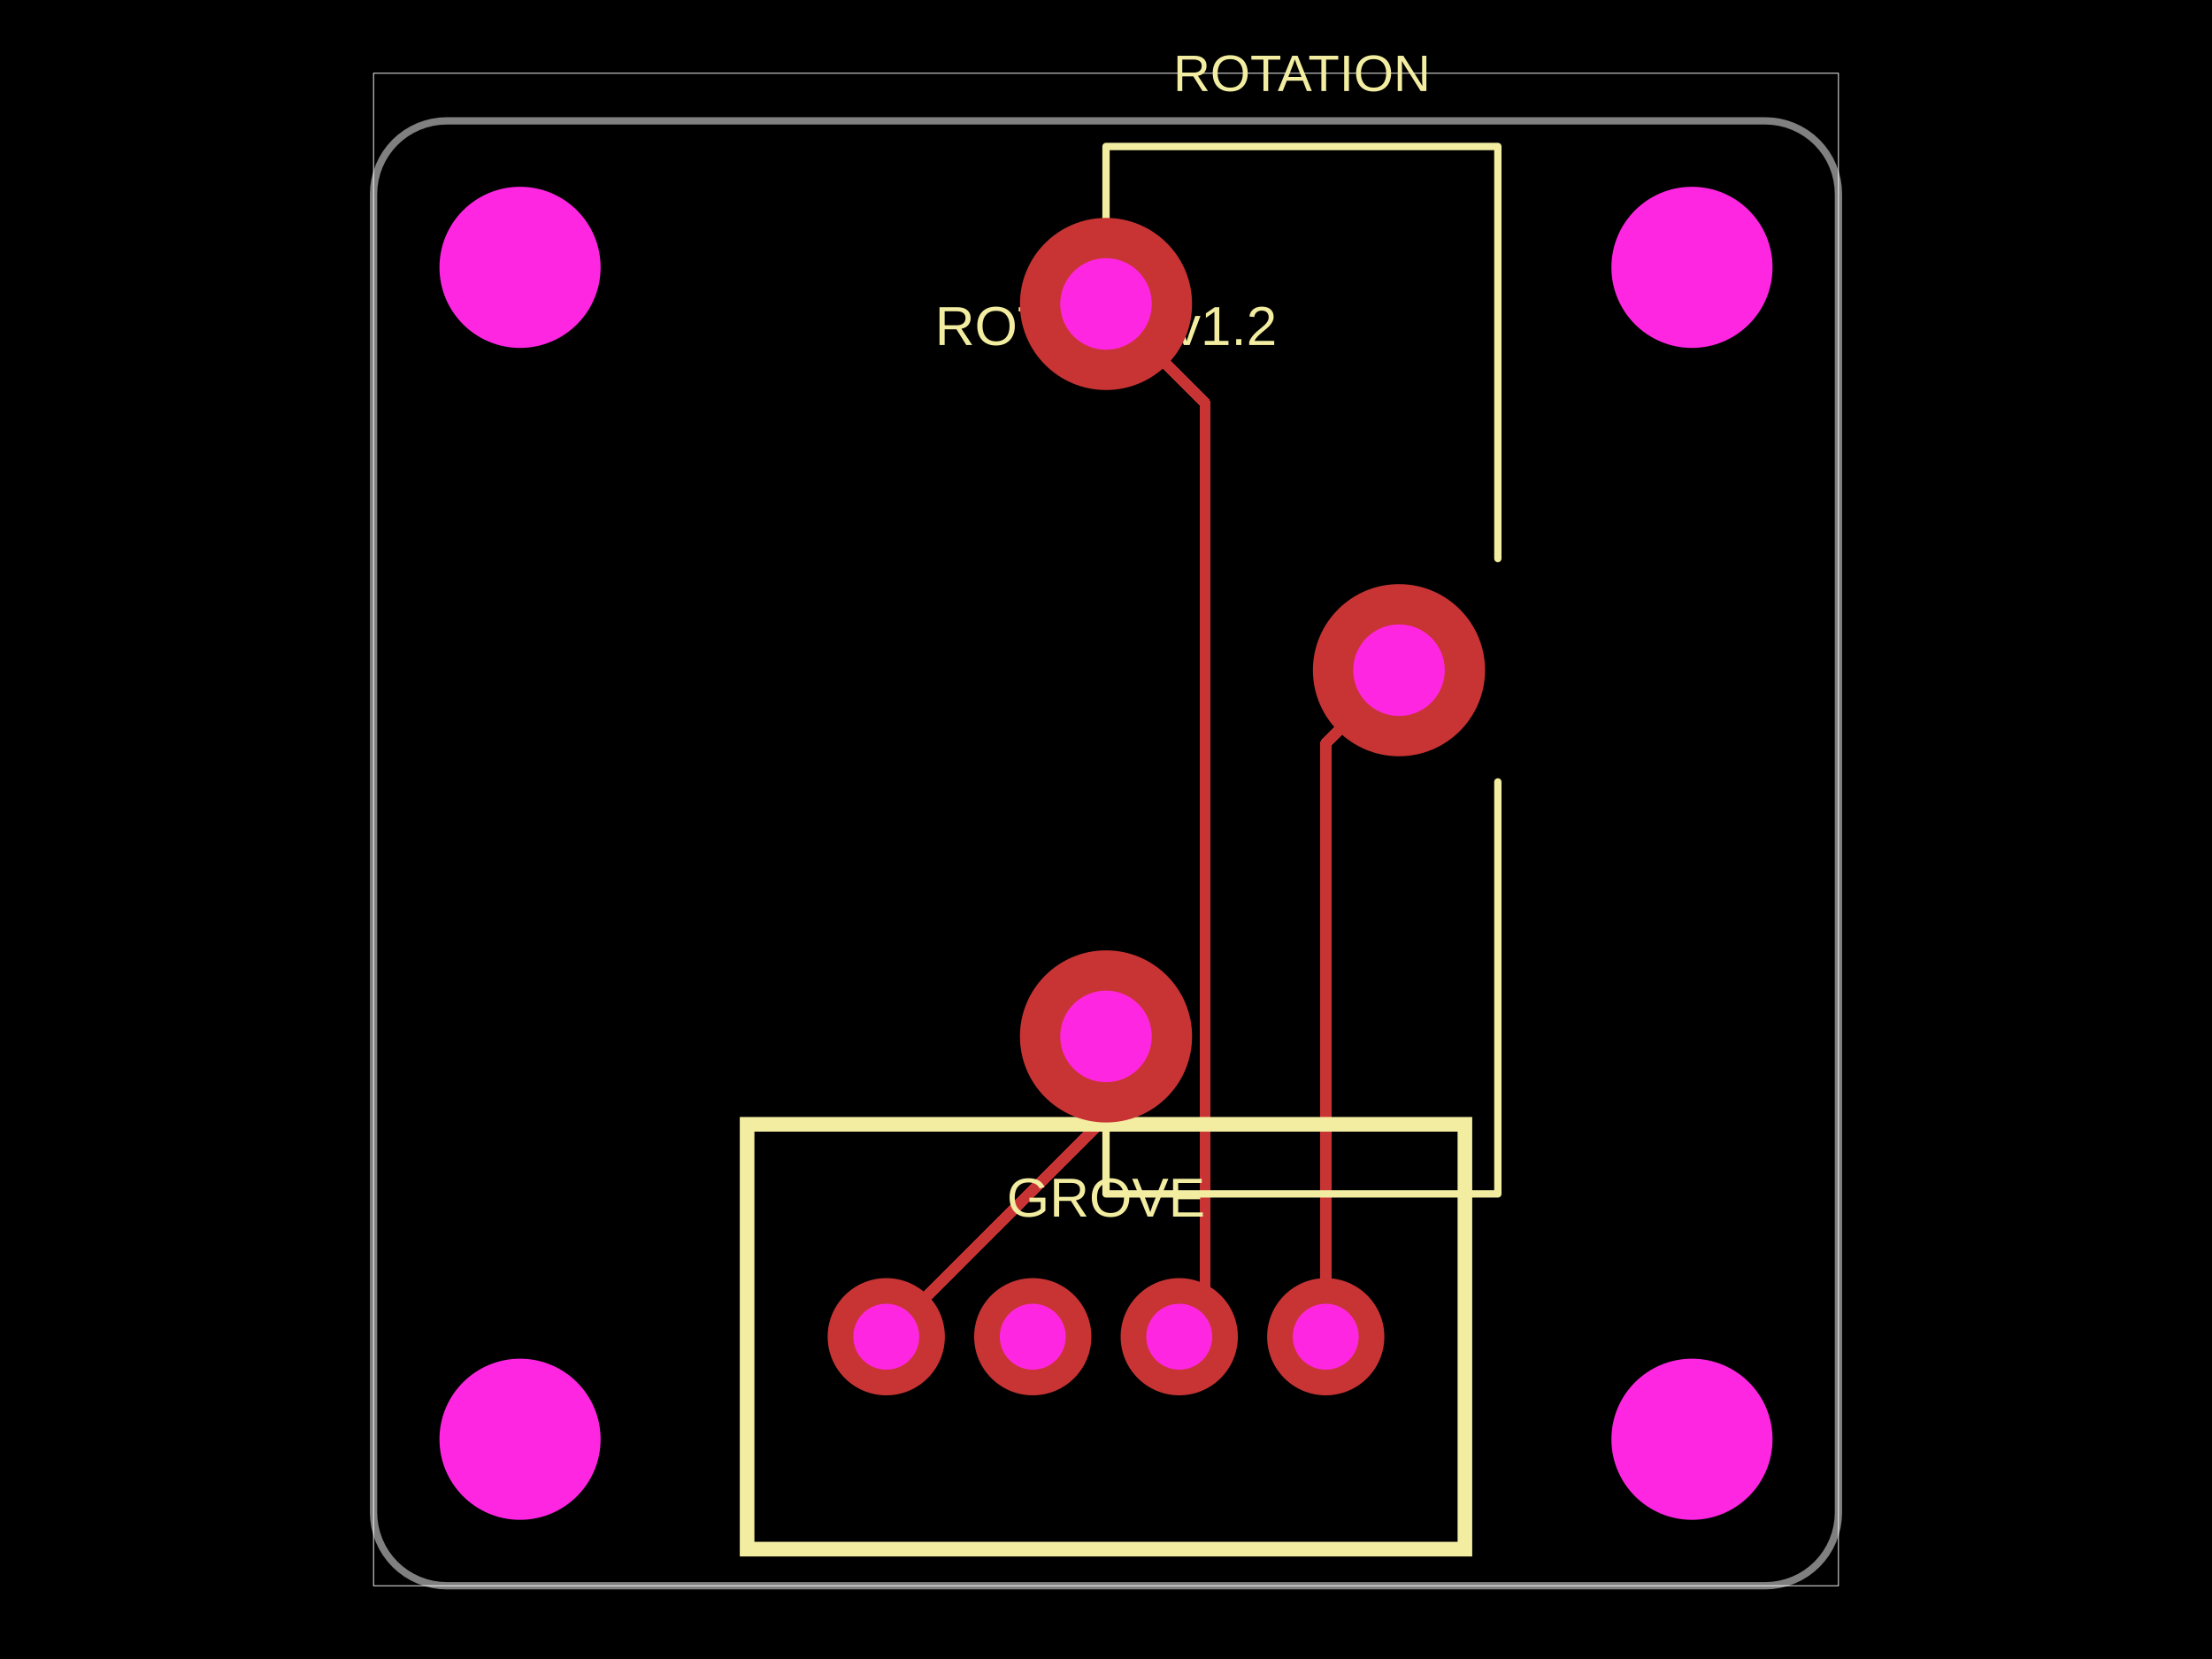
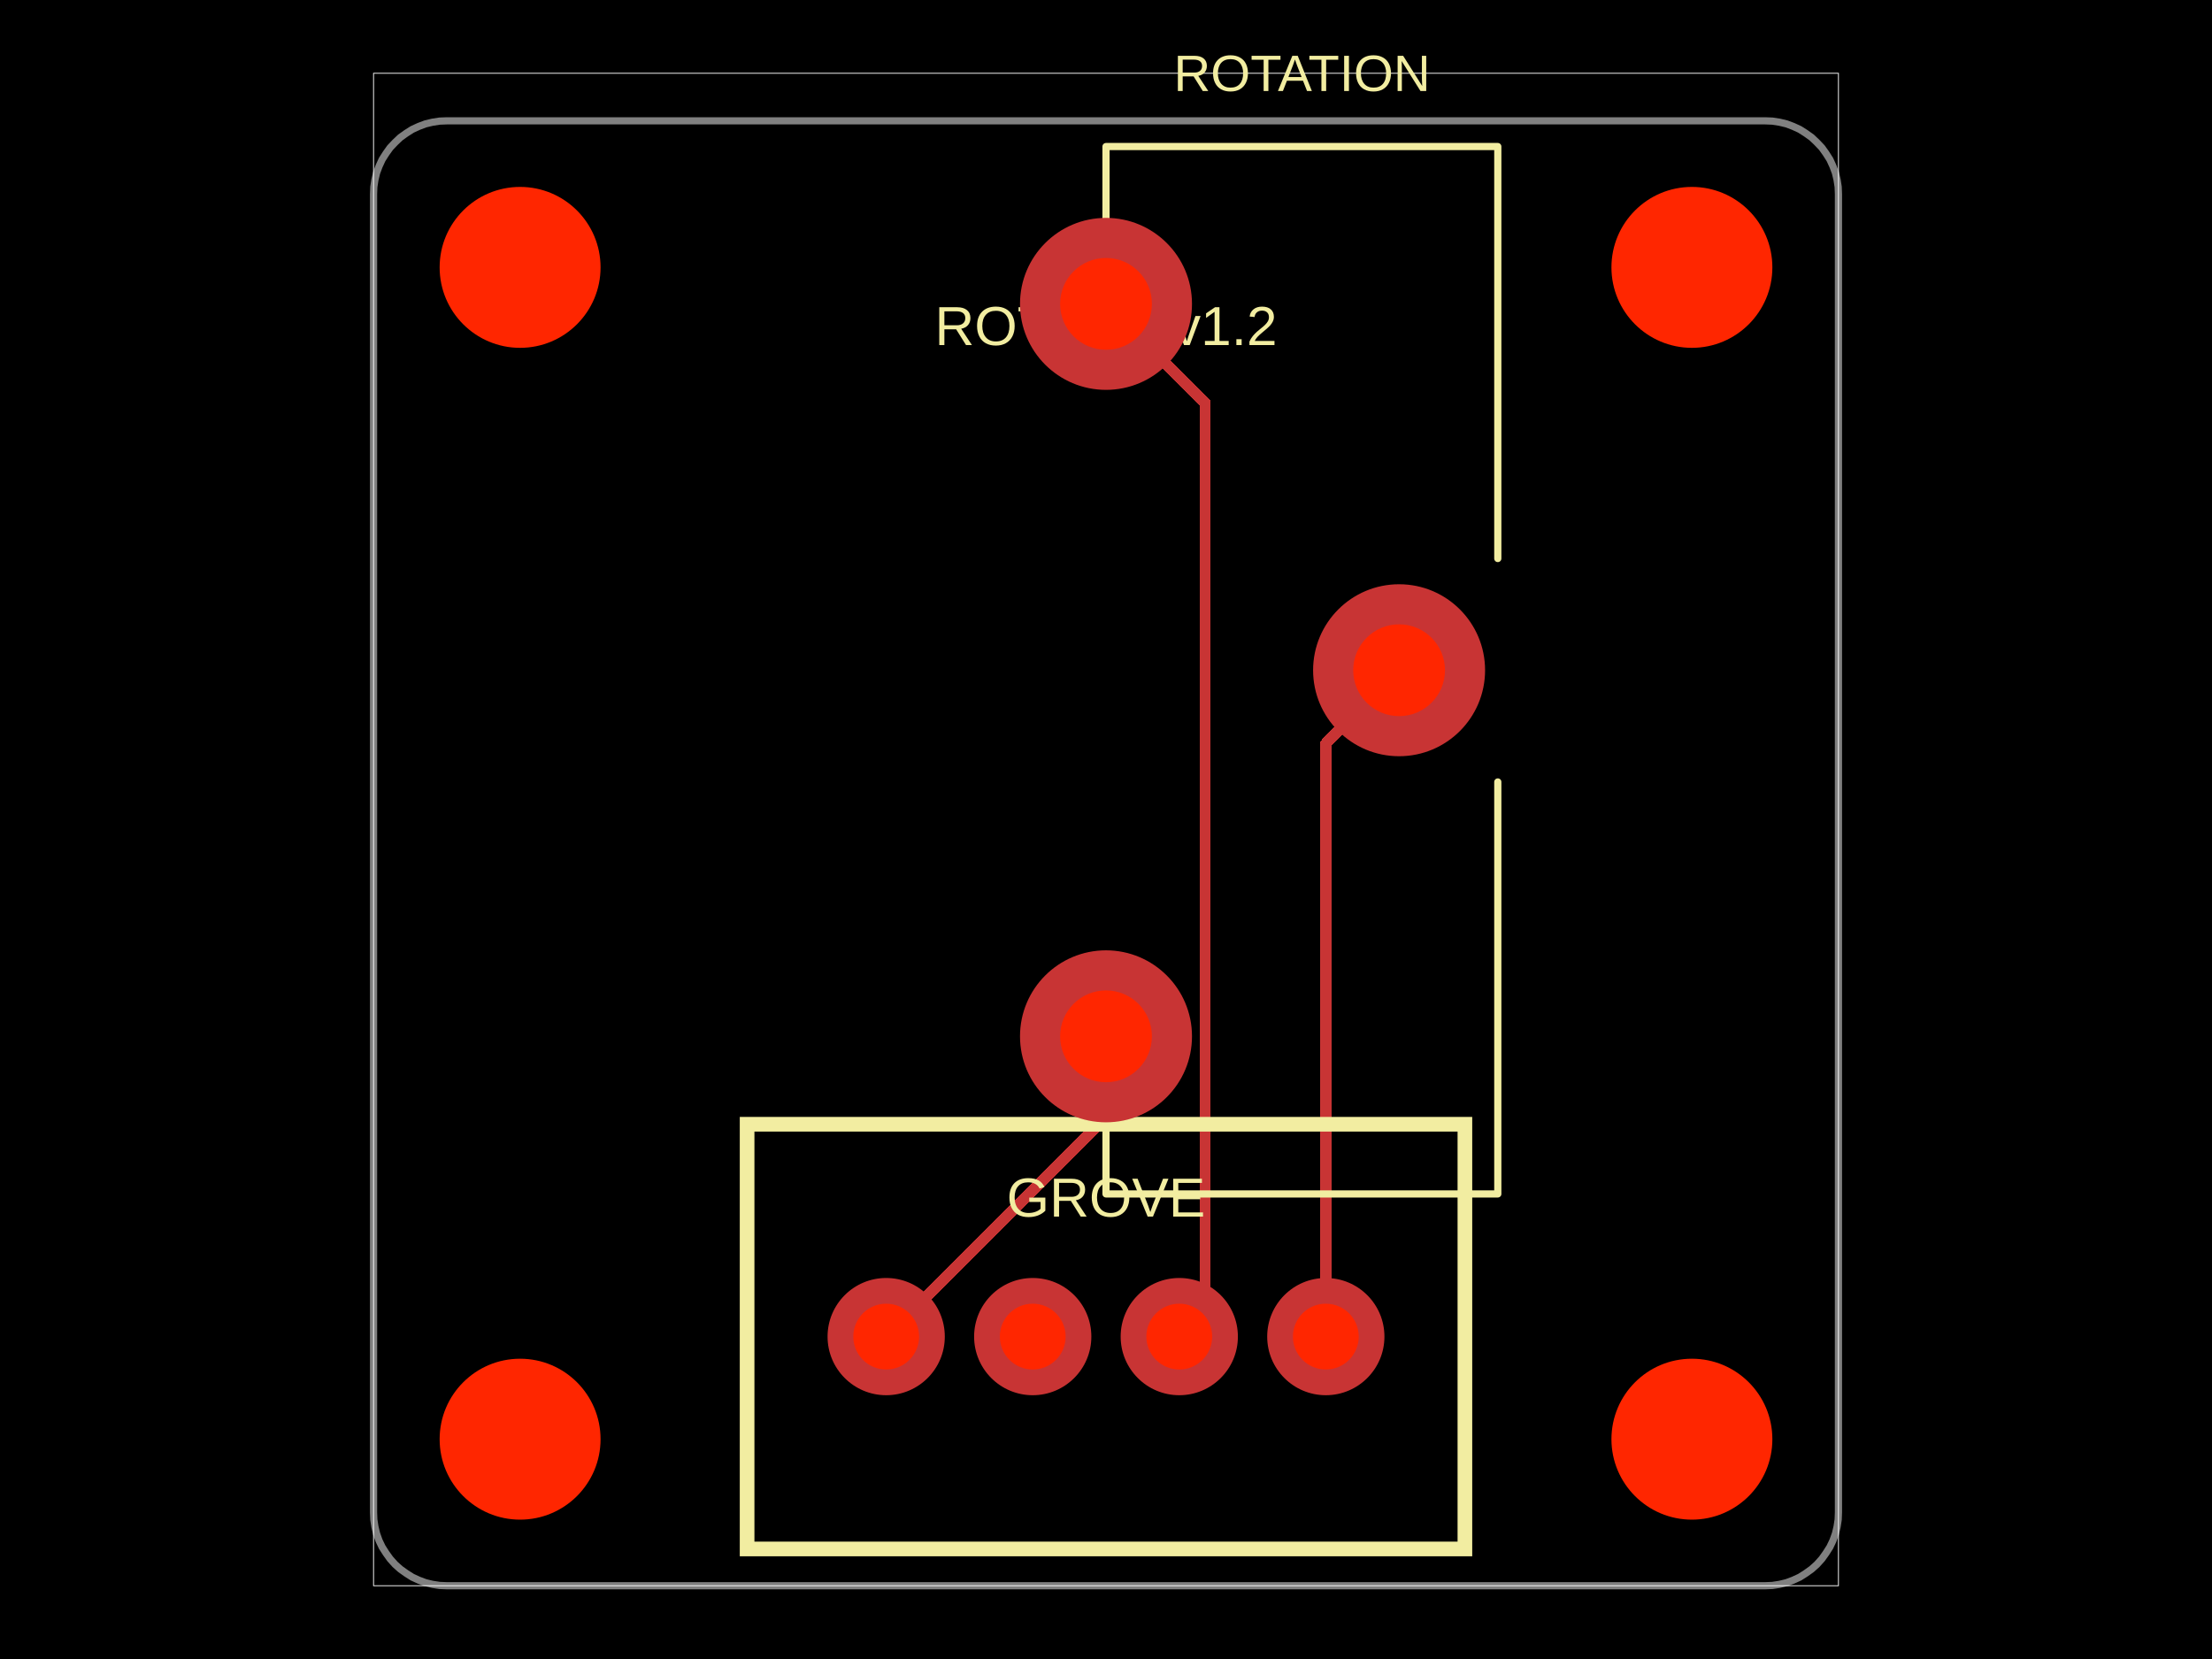
<svg xmlns="http://www.w3.org/2000/svg" width="800" height="600">
  <style />
  <rect class="boundary" x="0" y="0" fill="#000" width="800" height="600" data-type="pcb_background" data-pcb-layer="global" />
-   <rect class="pcb-boundary" fill="none" stroke="#fff" stroke-width="0.3" x="135.099" y="26.49" width="529.801" height="547.02" data-type="pcb_boundary" data-pcb-layer="global" />
-   <path class="pcb-board" d="M 161.589 573.51 L 638.411 573.51 L 641.007 573.382 L 643.579 573.001 L 646.1 572.369 L 648.548 571.493 L 650.898 570.382 L 653.128 569.046 L 655.216 567.497 L 657.142 565.751 L 658.888 563.825 L 660.436 561.737 L 661.773 559.507 L 662.884 557.157 L 663.76 554.71 L 664.392 552.188 L 664.773 549.616 L 664.901 547.02 L 664.901 70.199 L 664.773 67.602 L 664.392 65.031 L 663.76 62.509 L 662.884 60.061 L 661.773 57.711 L 660.436 55.482 L 658.888 53.394 L 657.142 51.467 L 655.216 49.722 L 653.128 48.173 L 650.898 46.837 L 648.548 45.725 L 646.1 44.849 L 643.579 44.218 L 641.007 43.836 L 638.411 43.709 L 161.589 43.709 L 158.993 43.836 L 156.421 44.218 L 153.9 44.849 L 151.452 45.725 L 149.102 46.837 L 146.872 48.173 L 144.784 49.722 L 142.858 51.467 L 141.112 53.394 L 139.564 55.482 L 138.227 57.711 L 137.116 60.061 L 136.24 62.509 L 135.608 65.031 L 135.227 67.602 L 135.099 70.199 L 135.099 547.02 L 135.227 549.616 L 135.608 552.188 L 136.24 554.71 L 137.116 557.157 L 138.227 559.507 L 139.564 561.737 L 141.112 563.825 L 142.858 565.751 L 144.784 567.497 L 146.872 569.046 L 149.102 570.382 L 151.452 571.493 L 153.9 572.369 L 156.421 573.001 L 158.993 573.382 L 161.589 573.51 Z" fill="none" stroke="rgba(255, 255, 255, 0.5)" stroke-width="2.649" data-type="pcb_board" data-pcb-layer="board" />
-   <path class="pcb-trace" stroke="rgb(200, 52, 52)" fill="none" d="M 320.53 483.444 L 400 403.974" stroke-width="3.974" stroke-linecap="round" stroke-linejoin="round" shape-rendering="crispEdges" data-type="pcb_trace" data-pcb-layer="top" />
-   <path class="pcb-trace" stroke="rgb(200, 52, 52)" fill="none" d="M 400 403.974 L 400 374.834" stroke-width="3.974" stroke-linecap="round" stroke-linejoin="round" shape-rendering="crispEdges" data-type="pcb_trace" data-pcb-layer="top" />
-   <path class="pcb-trace" stroke="rgb(200, 52, 52)" fill="none" d="M 479.47 483.444 L 479.47 268.874" stroke-width="3.974" stroke-linecap="round" stroke-linejoin="round" shape-rendering="crispEdges" data-type="pcb_trace" data-pcb-layer="top" />
-   <path class="pcb-trace" stroke="rgb(200, 52, 52)" fill="none" d="M 479.47 268.874 L 505.96 242.384" stroke-width="3.974" stroke-linecap="round" stroke-linejoin="round" shape-rendering="crispEdges" data-type="pcb_trace" data-pcb-layer="top" />
-   <path class="pcb-trace" stroke="rgb(200, 52, 52)" fill="none" d="M 426.49 483.444 L 435.85 474.084" stroke-width="3.974" stroke-linecap="round" stroke-linejoin="round" shape-rendering="crispEdges" data-type="pcb_trace" data-pcb-layer="top" />
-   <path class="pcb-trace" stroke="rgb(200, 52, 52)" fill="none" d="M 435.85 474.084 L 435.85 145.784" stroke-width="3.974" stroke-linecap="round" stroke-linejoin="round" shape-rendering="crispEdges" data-type="pcb_trace" data-pcb-layer="top" />
-   <path class="pcb-trace" stroke="rgb(200, 52, 52)" fill="none" d="M 435.85 145.784 L 400 109.934" stroke-width="3.974" stroke-linecap="round" stroke-linejoin="round" shape-rendering="crispEdges" data-type="pcb_trace" data-pcb-layer="top" />
-   <rect x="270.199" y="406.623" width="259.603" height="153.642" class="pcb-silkscreen-rect pcb-silkscreen-top" data-pcb-silkscreen-rect-id="pcb_silkscreen_rect_0" data-type="pcb_silkscreen_rect" data-pcb-layer="top" fill="none" stroke="#f2eda1" stroke-width="5.298" />
-   <text x="0" y="0" dx="0" dy="0" fill="#f2eda1" font-family="Arial, sans-serif" font-size="19.868" text-anchor="middle" dominant-baseline="central" transform="matrix(1,0,0,1,400,433.1126)" class="pcb-silkscreen-text pcb-silkscreen-top" data-pcb-silkscreen-text-id="pcb_silkscreen_text_0" stroke="none" data-type="pcb_silkscreen_text" data-pcb-layer="top">GROVE</text>
-   <path class="pcb-silkscreen pcb-silkscreen-top" d="M 400 99.338 L 400 52.98 L 541.722 52.98 L 541.722 201.987" fill="none" stroke="#f2eda1" stroke-width="2.649" stroke-linecap="round" stroke-linejoin="round" data-pcb-component-id="pcb_component_1" data-pcb-silkscreen-path-id="pcb_silkscreen_path_0" data-type="pcb_silkscreen_path" data-pcb-layer="top" />
-   <path class="pcb-silkscreen pcb-silkscreen-top" d="M 541.722 282.781 L 541.722 431.788 L 400 431.788 L 400 385.43" fill="none" stroke="#f2eda1" stroke-width="2.649" stroke-linecap="round" stroke-linejoin="round" data-pcb-component-id="pcb_component_1" data-pcb-silkscreen-path-id="pcb_silkscreen_path_1" data-type="pcb_silkscreen_path" data-pcb-layer="top" />
-   <text x="0" y="0" dx="0" dy="0" fill="#f2eda1" font-family="Arial, sans-serif" font-size="18.543" text-anchor="middle" dominant-baseline="central" transform="matrix(1,0,0,1,470.8609,26.49007)" class="pcb-silkscreen-text pcb-silkscreen-top" data-pcb-silkscreen-text-id="pcb_silkscreen_text_1" stroke="none" data-type="pcb_silkscreen_text" data-pcb-layer="top">ROTATION</text>
-   <text x="0" y="0" dx="0" dy="0" fill="#f2eda1" font-family="Arial, sans-serif" font-size="19.868" text-anchor="middle" dominant-baseline="central" transform="matrix(1,0,0,1,400,117.8808)" class="pcb-silkscreen-text pcb-silkscreen-top" data-pcb-silkscreen-text-id="pcb_silkscreen_text_2" stroke="none" data-type="pcb_silkscreen_text" data-pcb-layer="top">ROTARY v1.2</text>
+   <rect class="pcb-boundary" fill="none" stroke="#fff" stroke-width="0.3" x="135.1" y="26.5" width="529.8" height="547" data-type="pcb_boundary" data-pcb-layer="global" />
+   <path class="pcb-board" d="M 161.6 573.5 L 638.4 573.5 L 641 573.4 L 643.6 573 L 646.1 572.4 L 648.5 571.5 L 650.9 570.4 L 653.1 569 L 655.2 567.5 L 657.1 565.8 L 658.9 563.8 L 660.4 561.7 L 661.8 559.5 L 662.9 557.2 L 663.8 554.7 L 664.4 552.2 L 664.8 549.6 L 664.9 547 L 664.9 70.2 L 664.8 67.6 L 664.4 65 L 663.8 62.5 L 662.9 60.1 L 661.8 57.7 L 660.4 55.5 L 658.9 53.4 L 657.1 51.5 L 655.2 49.7 L 653.1 48.2 L 650.9 46.8 L 648.5 45.7 L 646.1 44.8 L 643.6 44.2 L 641 43.8 L 638.4 43.7 L 161.6 43.7 L 159 43.8 L 156.4 44.2 L 153.9 44.8 L 151.5 45.7 L 149.1 46.8 L 146.9 48.2 L 144.8 49.7 L 142.9 51.5 L 141.1 53.4 L 139.6 55.5 L 138.2 57.7 L 137.1 60.1 L 136.2 62.5 L 135.6 65 L 135.2 67.6 L 135.1 70.2 L 135.1 547 L 135.2 549.6 L 135.6 552.2 L 136.2 554.7 L 137.1 557.2 L 138.2 559.5 L 139.6 561.7 L 141.1 563.8 L 142.9 565.8 L 144.8 567.5 L 146.9 569 L 149.1 570.4 L 151.5 571.5 L 153.9 572.4 L 156.4 573 L 159 573.4 L 161.6 573.5 Z" fill="none" stroke="rgba(255, 255, 255, 0.5)" stroke-width="2.6" data-type="pcb_board" data-pcb-layer="board" />
+   <path class="pcb-trace" stroke="rgb(200, 52, 52)" fill="none" d="M 320.5 483.4 L 400 404" stroke-width="4" stroke-linecap="round" stroke-linejoin="round" shape-rendering="crispEdges" data-type="pcb_trace" data-pcb-layer="top" />
+   <path class="pcb-trace" stroke="rgb(200, 52, 52)" fill="none" d="M 400 404 L 400 374.8" stroke-width="4" stroke-linecap="round" stroke-linejoin="round" shape-rendering="crispEdges" data-type="pcb_trace" data-pcb-layer="top" />
+   <path class="pcb-trace" stroke="rgb(200, 52, 52)" fill="none" d="M 479.5 483.4 L 479.5 268.9" stroke-width="4" stroke-linecap="round" stroke-linejoin="round" shape-rendering="crispEdges" data-type="pcb_trace" data-pcb-layer="top" />
+   <path class="pcb-trace" stroke="rgb(200, 52, 52)" fill="none" d="M 479.5 268.9 L 506 242.4" stroke-width="4" stroke-linecap="round" stroke-linejoin="round" shape-rendering="crispEdges" data-type="pcb_trace" data-pcb-layer="top" />
+   <path class="pcb-trace" stroke="rgb(200, 52, 52)" fill="none" d="M 426.5 483.4 L 435.9 474.1" stroke-width="4" stroke-linecap="round" stroke-linejoin="round" shape-rendering="crispEdges" data-type="pcb_trace" data-pcb-layer="top" />
+   <path class="pcb-trace" stroke="rgb(200, 52, 52)" fill="none" d="M 435.9 474.1 L 435.9 145.8" stroke-width="4" stroke-linecap="round" stroke-linejoin="round" shape-rendering="crispEdges" data-type="pcb_trace" data-pcb-layer="top" />
+   <path class="pcb-trace" stroke="rgb(200, 52, 52)" fill="none" d="M 435.9 145.8 L 400 109.9" stroke-width="4" stroke-linecap="round" stroke-linejoin="round" shape-rendering="crispEdges" data-type="pcb_trace" data-pcb-layer="top" />
+   <rect x="270.2" y="406.6" width="259.6" height="153.6" class="pcb-silkscreen-rect pcb-silkscreen-top" data-pcb-silkscreen-rect-id="pcb_silkscreen_rect_0" data-type="pcb_silkscreen_rect" data-pcb-layer="top" fill="none" stroke="#f2eda1" stroke-width="5.3" />
+   <text x="0" y="0" dx="0" dy="0" fill="#f2eda1" font-family="Arial, sans-serif" font-size="19.9" text-anchor="middle" dominant-baseline="central" transform="matrix(1,0,0,1,400,433.1)" class="pcb-silkscreen-text pcb-silkscreen-top" data-pcb-silkscreen-text-id="pcb_silkscreen_text_0" stroke="none" data-type="pcb_silkscreen_text" data-pcb-layer="top">GROVE</text>
+   <path class="pcb-silkscreen pcb-silkscreen-top" d="M 400 99.3 L 400 53 L 541.7 53 L 541.7 202" fill="none" stroke="#f2eda1" stroke-width="2.6" stroke-linecap="round" stroke-linejoin="round" data-pcb-component-id="pcb_component_1" data-pcb-silkscreen-path-id="pcb_silkscreen_path_0" data-type="pcb_silkscreen_path" data-pcb-layer="top" />
+   <path class="pcb-silkscreen pcb-silkscreen-top" d="M 541.7 282.8 L 541.7 431.8 L 400 431.8 L 400 385.4" fill="none" stroke="#f2eda1" stroke-width="2.6" stroke-linecap="round" stroke-linejoin="round" data-pcb-component-id="pcb_component_1" data-pcb-silkscreen-path-id="pcb_silkscreen_path_1" data-type="pcb_silkscreen_path" data-pcb-layer="top" />
+   <text x="0" y="0" dx="0" dy="0" fill="#f2eda1" font-family="Arial, sans-serif" font-size="18.5" text-anchor="middle" dominant-baseline="central" transform="matrix(1,0,0,1,470.9,26.5)" class="pcb-silkscreen-text pcb-silkscreen-top" data-pcb-silkscreen-text-id="pcb_silkscreen_text_1" stroke="none" data-type="pcb_silkscreen_text" data-pcb-layer="top">ROTATION</text>
+   <text x="0" y="0" dx="0" dy="0" fill="#f2eda1" font-family="Arial, sans-serif" font-size="19.9" text-anchor="middle" dominant-baseline="central" transform="matrix(1,0,0,1,400,117.9)" class="pcb-silkscreen-text pcb-silkscreen-top" data-pcb-silkscreen-text-id="pcb_silkscreen_text_2" stroke="none" data-type="pcb_silkscreen_text" data-pcb-layer="top">ROTARY v1.2</text>
  <g data-type="pcb_plated_hole" data-pcb-layer="through" data-pad-name="J1.SIG">
-     <circle class="pcb-hole-outer" fill="rgb(200, 52, 52)" cx="320.53" cy="483.444" r="21.192" data-type="pcb_plated_hole" data-pcb-layer="top" />
-     <circle class="pcb-hole-inner" fill="#FF26E2" cx="320.53" cy="483.444" r="11.921" data-type="pcb_plated_hole_drill" data-pcb-layer="drill" />
+     <circle class="pcb-hole-outer" fill="rgb(200, 52, 52)" cx="320.5" cy="483.4" r="21.2" data-type="pcb_plated_hole" data-pcb-layer="top" />
+     <circle class="pcb-hole-inner" fill="#FF2600" cx="320.5" cy="483.4" r="11.9" data-type="pcb_plated_hole_drill" data-pcb-layer="drill" />
  </g>
  <g data-type="pcb_plated_hole" data-pcb-layer="through" data-pad-name="J1.NC">
-     <circle class="pcb-hole-outer" fill="rgb(200, 52, 52)" cx="373.51" cy="483.444" r="21.192" data-type="pcb_plated_hole" data-pcb-layer="top" />
-     <circle class="pcb-hole-inner" fill="#FF26E2" cx="373.51" cy="483.444" r="11.921" data-type="pcb_plated_hole_drill" data-pcb-layer="drill" />
+     <circle class="pcb-hole-outer" fill="rgb(200, 52, 52)" cx="373.5" cy="483.4" r="21.2" data-type="pcb_plated_hole" data-pcb-layer="top" />
+     <circle class="pcb-hole-inner" fill="#FF2600" cx="373.5" cy="483.4" r="11.9" data-type="pcb_plated_hole_drill" data-pcb-layer="drill" />
  </g>
  <g data-type="pcb_plated_hole" data-pcb-layer="through" data-pad-name="J1.VCC">
-     <circle class="pcb-hole-outer" fill="rgb(200, 52, 52)" cx="426.49" cy="483.444" r="21.192" data-type="pcb_plated_hole" data-pcb-layer="top" />
-     <circle class="pcb-hole-inner" fill="#FF26E2" cx="426.49" cy="483.444" r="11.921" data-type="pcb_plated_hole_drill" data-pcb-layer="drill" />
+     <circle class="pcb-hole-outer" fill="rgb(200, 52, 52)" cx="426.5" cy="483.4" r="21.2" data-type="pcb_plated_hole" data-pcb-layer="top" />
+     <circle class="pcb-hole-inner" fill="#FF2600" cx="426.5" cy="483.4" r="11.9" data-type="pcb_plated_hole_drill" data-pcb-layer="drill" />
  </g>
  <g data-type="pcb_plated_hole" data-pcb-layer="through" data-pad-name="J1.GND">
-     <circle class="pcb-hole-outer" fill="rgb(200, 52, 52)" cx="479.47" cy="483.444" r="21.192" data-type="pcb_plated_hole" data-pcb-layer="top" />
-     <circle class="pcb-hole-inner" fill="#FF26E2" cx="479.47" cy="483.444" r="11.921" data-type="pcb_plated_hole_drill" data-pcb-layer="drill" />
+     <circle class="pcb-hole-outer" fill="rgb(200, 52, 52)" cx="479.5" cy="483.4" r="21.2" data-type="pcb_plated_hole" data-pcb-layer="top" />
+     <circle class="pcb-hole-inner" fill="#FF2600" cx="479.5" cy="483.4" r="11.9" data-type="pcb_plated_hole_drill" data-pcb-layer="drill" />
  </g>
  <g data-type="pcb_plated_hole" data-pcb-layer="through" data-pad-name="ROTATION.pin1">
-     <circle class="pcb-hole-outer" fill="rgb(200, 52, 52)" cx="400" cy="109.934" r="31.126" data-type="pcb_plated_hole" data-pcb-layer="top" />
-     <circle class="pcb-hole-inner" fill="#FF26E2" cx="400" cy="109.934" r="16.556" data-type="pcb_plated_hole_drill" data-pcb-layer="drill" />
+     <circle class="pcb-hole-outer" fill="rgb(200, 52, 52)" cx="400" cy="109.9" r="31.1" data-type="pcb_plated_hole" data-pcb-layer="top" />
+     <circle class="pcb-hole-inner" fill="#FF2600" cx="400" cy="109.9" r="16.6" data-type="pcb_plated_hole_drill" data-pcb-layer="drill" />
  </g>
  <g data-type="pcb_plated_hole" data-pcb-layer="through" data-pad-name="ROTATION.pin2">
-     <circle class="pcb-hole-outer" fill="rgb(200, 52, 52)" cx="505.96" cy="242.384" r="31.126" data-type="pcb_plated_hole" data-pcb-layer="top" />
-     <circle class="pcb-hole-inner" fill="#FF26E2" cx="505.96" cy="242.384" r="16.556" data-type="pcb_plated_hole_drill" data-pcb-layer="drill" />
+     <circle class="pcb-hole-outer" fill="rgb(200, 52, 52)" cx="506" cy="242.4" r="31.1" data-type="pcb_plated_hole" data-pcb-layer="top" />
+     <circle class="pcb-hole-inner" fill="#FF2600" cx="506" cy="242.4" r="16.6" data-type="pcb_plated_hole_drill" data-pcb-layer="drill" />
  </g>
  <g data-type="pcb_plated_hole" data-pcb-layer="through" data-pad-name="ROTATION.pin3">
-     <circle class="pcb-hole-outer" fill="rgb(200, 52, 52)" cx="400" cy="374.834" r="31.126" data-type="pcb_plated_hole" data-pcb-layer="top" />
-     <circle class="pcb-hole-inner" fill="#FF26E2" cx="400" cy="374.834" r="16.556" data-type="pcb_plated_hole_drill" data-pcb-layer="drill" />
+     <circle class="pcb-hole-outer" fill="rgb(200, 52, 52)" cx="400" cy="374.8" r="31.1" data-type="pcb_plated_hole" data-pcb-layer="top" />
+     <circle class="pcb-hole-inner" fill="#FF2600" cx="400" cy="374.8" r="16.6" data-type="pcb_plated_hole_drill" data-pcb-layer="drill" />
  </g>
-   <circle class="pcb-hole" cx="188.079" cy="520.53" r="29.139" fill="#FF26E2" data-type="pcb_hole" data-pcb-layer="drill" />
-   <circle class="pcb-hole" cx="611.921" cy="520.53" r="29.139" fill="#FF26E2" data-type="pcb_hole" data-pcb-layer="drill" />
-   <circle class="pcb-hole" cx="611.921" cy="96.689" r="29.139" fill="#FF26E2" data-type="pcb_hole" data-pcb-layer="drill" />
-   <circle class="pcb-hole" cx="188.079" cy="96.689" r="29.139" fill="#FF26E2" data-type="pcb_hole" data-pcb-layer="drill" />
+   <circle class="pcb-hole" cx="188.1" cy="520.5" r="29.1" fill="#FF2600" data-type="pcb_hole" data-pcb-layer="drill" />
+   <circle class="pcb-hole" cx="611.9" cy="520.5" r="29.1" fill="#FF2600" data-type="pcb_hole" data-pcb-layer="drill" />
+   <circle class="pcb-hole" cx="611.9" cy="96.7" r="29.1" fill="#FF2600" data-type="pcb_hole" data-pcb-layer="drill" />
+   <circle class="pcb-hole" cx="188.1" cy="96.7" r="29.1" fill="#FF2600" data-type="pcb_hole" data-pcb-layer="drill" />
</svg>
